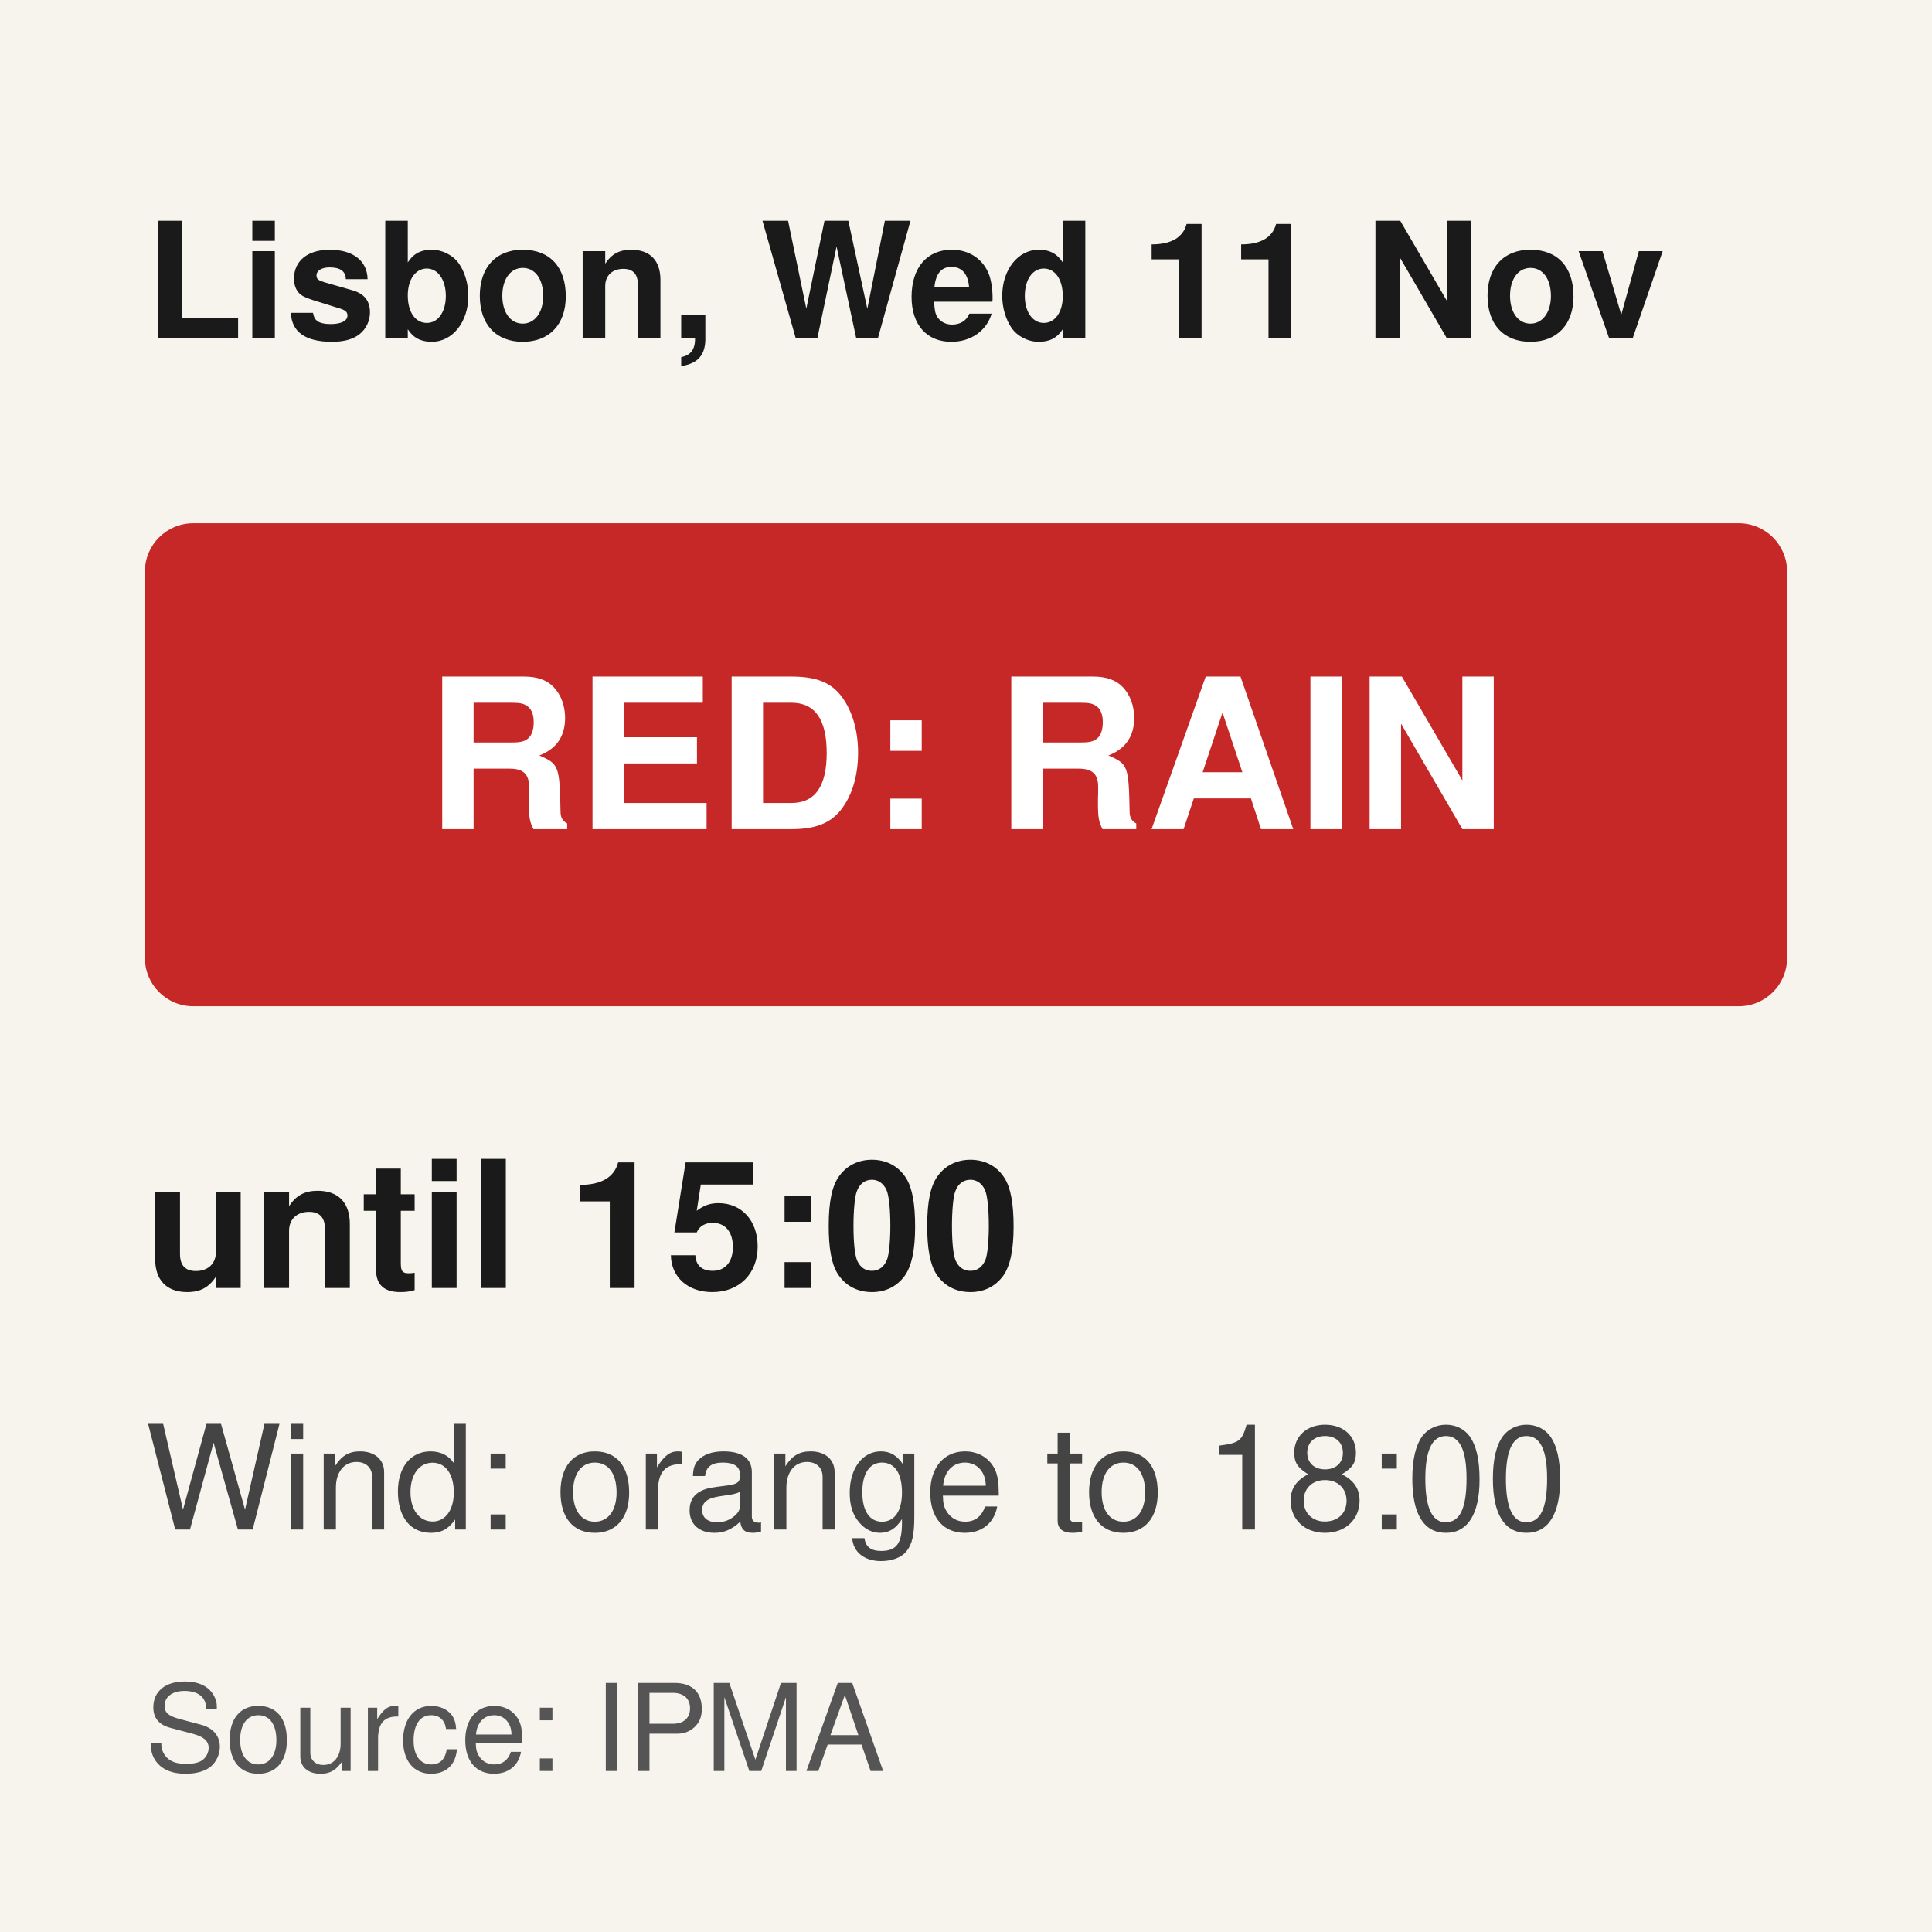
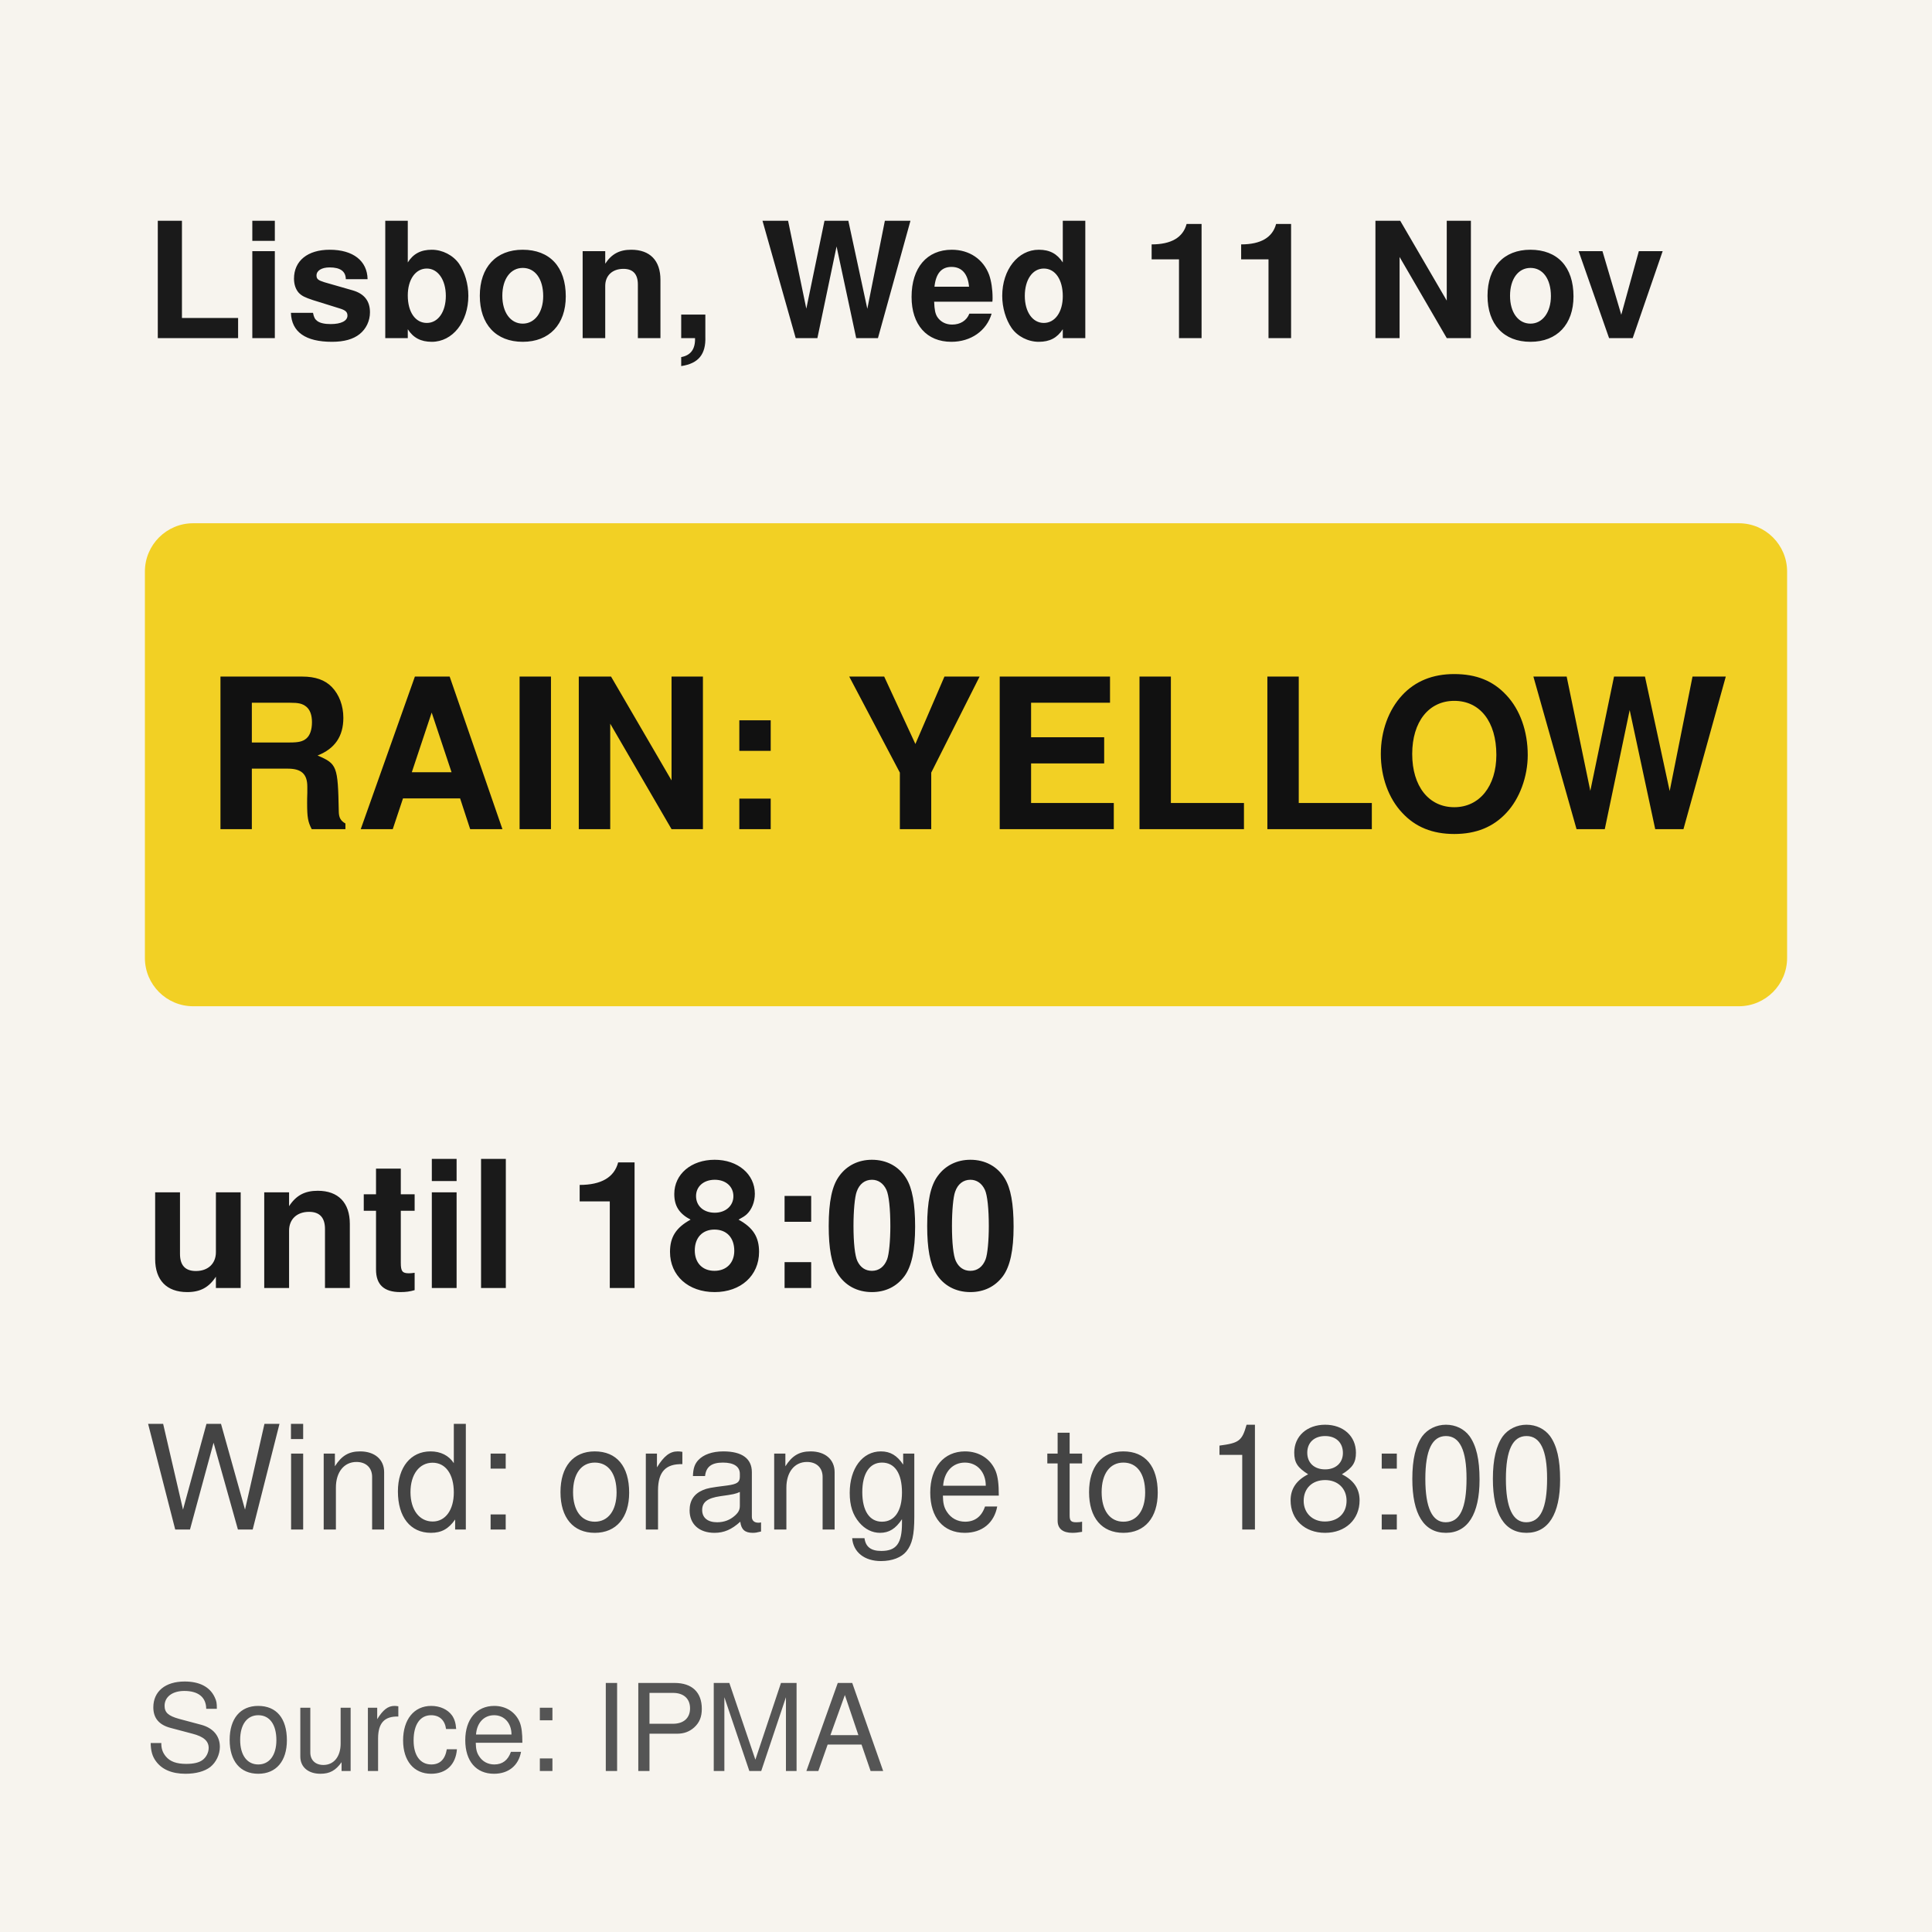
<svg xmlns="http://www.w3.org/2000/svg" viewBox="0 0 480 480" width="480" height="480" role="img" aria-labelledby="t d">
  <rect width="480" height="480" fill="#f7f4ee" />
  <g font-family="Helvetica, Arial, sans-serif">
    <text x="36" y="84" font-size="40" font-weight="700" fill="#1a1a1a">Lisbon, Wed 11 Nov</text>
-     <rect x="36" y="130" width="408" height="120" rx="12" fill="#c62828" />
-     <text x="240" y="206" text-anchor="middle" font-size="52" font-weight="700" fill="#fff">RED: RAIN</text>
-     <text x="36" y="320" font-size="44" font-weight="700" fill="#1a1a1a">until 15:00</text>
+     <rect x="36" y="130" width="408" height="120" rx="12" fill="#f2d024" />
+     <text x="240" y="206" text-anchor="middle" font-size="52" font-weight="700" fill="#111111">RAIN: YELLOW</text>
+     <text x="36" y="320" font-size="44" font-weight="700" fill="#1a1a1a">until 18:00</text>
    <text x="36" y="380" font-size="36" fill="#444">Wind: orange to 18:00</text>
    <text x="36" y="440" font-size="30" fill="#555">Source: IPMA</text>
  </g>
</svg>
